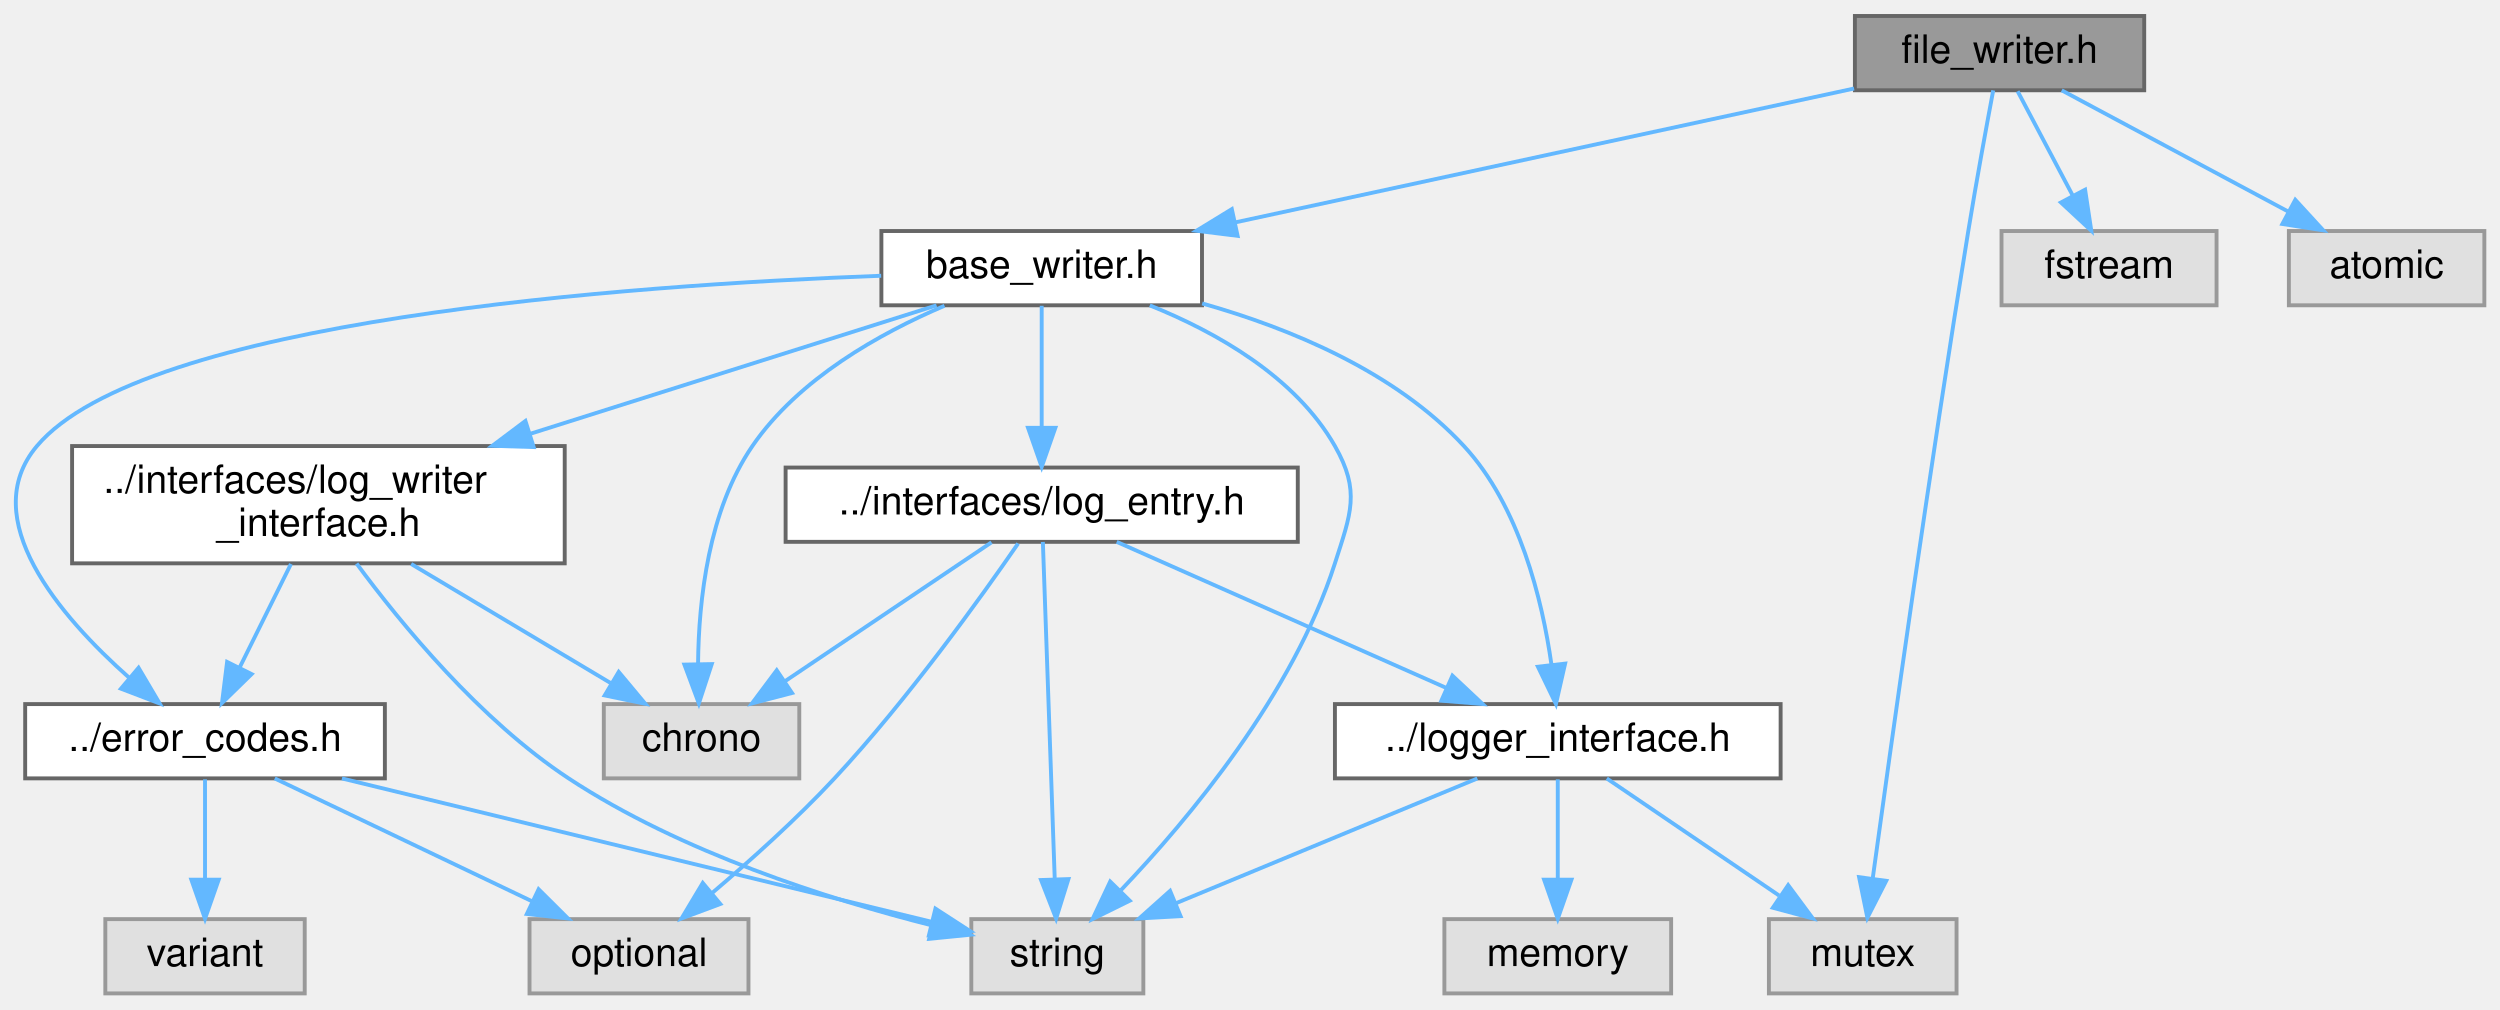
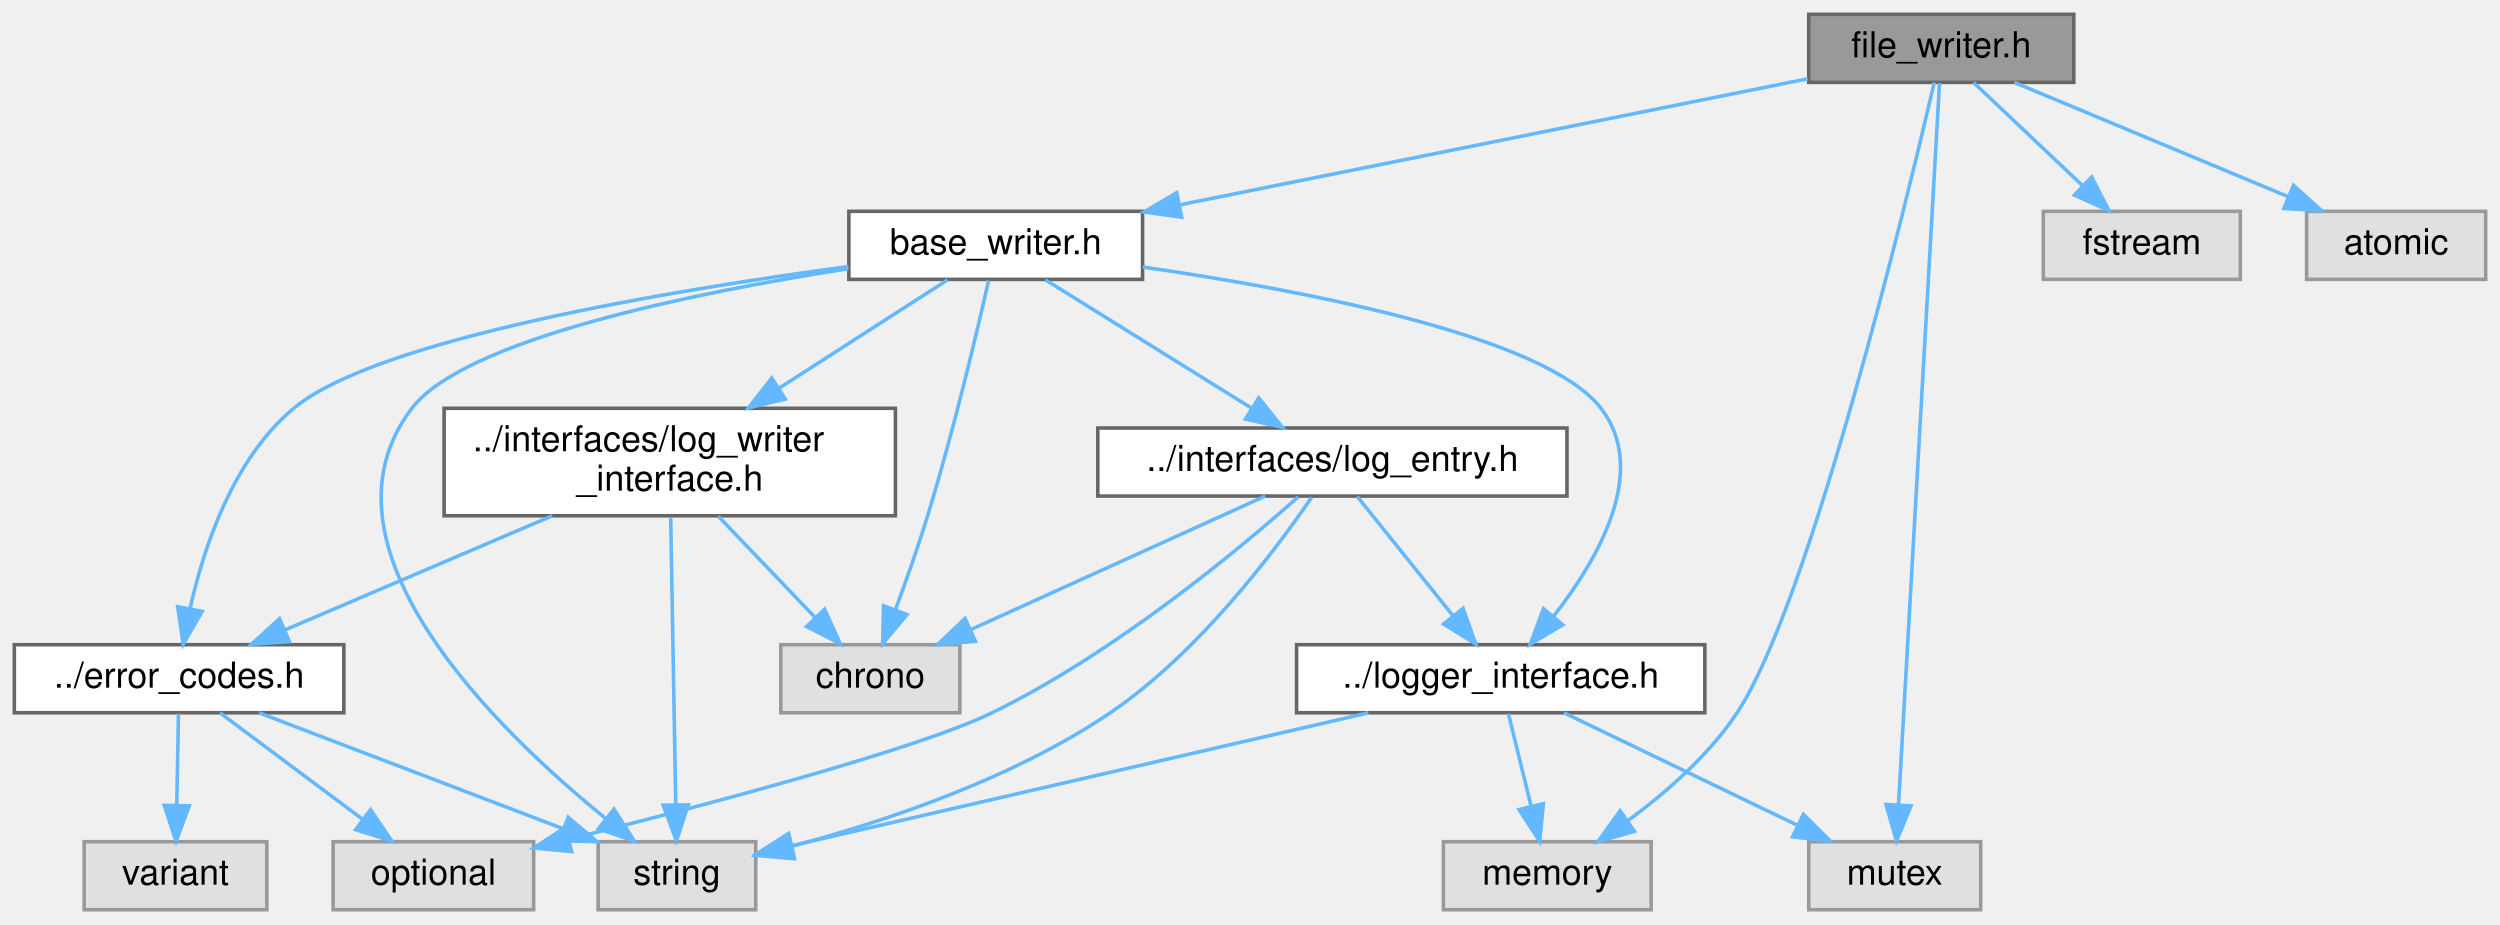
- <svg xmlns="http://www.w3.org/2000/svg" xmlns:xlink="http://www.w3.org/1999/xlink" width="639pt" height="258pt" viewBox="0.00 0.00 639.44 258.00">
+ <svg xmlns="http://www.w3.org/2000/svg" xmlns:xlink="http://www.w3.org/1999/xlink" width="698pt" height="258pt" viewBox="0.00 0.00 698.00 258.00">
  <g id="graph0" class="graph" transform="scale(1 1) rotate(0) translate(4 254)">
    <g id="Node000001" class="node">
      <g id="a_Node000001">
        <a xlink:title=" ">
-           <polygon fill="#999999" stroke="#666666" points="544.44,-250 470.44,-250 470.44,-231 544.44,-231 544.44,-250" />
-           <text text-anchor="middle" x="507.44" y="-238" font-family="Helvetica,sans-Serif" font-size="10.00">file_writer.h</text>
+           <polygon fill="#999999" stroke="#666666" points="575,-250 501,-250 501,-231 575,-231 575,-250" />
+           <text text-anchor="middle" x="538" y="-238" font-family="Helvetica,sans-Serif" font-size="10.00">file_writer.h</text>
        </a>
      </g>
    </g>
    <g id="Node000002" class="node">
      <g id="a_Node000002">
        <a xlink:href="base__writer_8h.html" target="_top" xlink:title=" ">
-           <polygon fill="white" stroke="#666666" points="303.44,-195 221.44,-195 221.44,-176 303.44,-176 303.44,-195" />
-           <text text-anchor="middle" x="262.44" y="-183" font-family="Helvetica,sans-Serif" font-size="10.00">base_writer.h</text>
+           <polygon fill="white" stroke="#666666" points="315,-195 233,-195 233,-176 315,-176 315,-195" />
+           <text text-anchor="middle" x="274" y="-183" font-family="Helvetica,sans-Serif" font-size="10.00">base_writer.h</text>
        </a>
      </g>
    </g>
    <g id="edge1_Node000001_Node000002" class="edge">
      <g id="a_edge1_Node000001_Node000002">
        <a xlink:title=" ">
-           <path fill="none" stroke="#63b8ff" d="M470.23,-231.45C427.95,-222.3 358.77,-207.34 311.96,-197.21" />
-           <polygon fill="#63b8ff" stroke="#63b8ff" points="312.55,-193.76 302.03,-195.07 311.07,-200.6 312.55,-193.76" />
+           <path fill="none" stroke="#63b8ff" d="M500.74,-232.02C454.9,-222.82 376.85,-207.15 325.35,-196.81" />
+           <polygon fill="#63b8ff" stroke="#63b8ff" points="325.92,-193.35 315.42,-194.82 324.54,-200.22 325.92,-193.35" />
+         </a>
+       </g>
+     </g>
+     <g id="Node000006" class="node">
+       <g id="a_Node000006">
+         <a xlink:title=" ">
+           <polygon fill="#e0e0e0" stroke="#999999" points="457,-19 399,-19 399,0 457,0 457,-19" />
+           <text text-anchor="middle" x="428" y="-7" font-family="Helvetica,sans-Serif" font-size="10.00">memory</text>
+         </a>
+       </g>
+     </g>
+     <g id="edge24_Node000001_Node000006" class="edge">
+       <g id="a_edge24_Node000001_Node000006">
+         <a xlink:title=" ">
+           <path fill="none" stroke="#63b8ff" d="M536.04,-230.97C528.58,-198.86 501.3,-85.59 481,-55 473.11,-43.11 461.14,-32.68 450.56,-24.91" />
+           <polygon fill="#63b8ff" stroke="#63b8ff" points="452.34,-21.88 442.13,-19.03 448.34,-27.62 452.34,-21.88" />
        </a>
      </g>
    </g>
    <g id="Node000007" class="node">
      <g id="a_Node000007">
        <a xlink:title=" ">
-           <polygon fill="#e0e0e0" stroke="#999999" points="496.44,-19 448.44,-19 448.44,0 496.44,0 496.44,-19" />
-           <text text-anchor="middle" x="472.44" y="-7" font-family="Helvetica,sans-Serif" font-size="10.00">mutex</text>
+           <polygon fill="#e0e0e0" stroke="#999999" points="549,-19 501,-19 501,0 549,0 549,-19" />
+           <text text-anchor="middle" x="525" y="-7" font-family="Helvetica,sans-Serif" font-size="10.00">mutex</text>
        </a>
      </g>
    </g>
    <g id="edge22_Node000001_Node000007" class="edge">
      <g id="a_edge22_Node000001_Node000007">
        <a xlink:title=" ">
-           <path fill="none" stroke="#63b8ff" d="M505.82,-230.98C504.14,-222.04 501.48,-207.55 499.44,-195 489.61,-134.69 479.6,-63.02 475.01,-29.52" />
-           <polygon fill="#63b8ff" stroke="#63b8ff" points="478.45,-28.79 473.63,-19.35 471.51,-29.73 478.45,-28.79" />
+           <path fill="none" stroke="#63b8ff" d="M537.51,-230.8C535.6,-197.29 528.72,-76.08 526.06,-29.2" />
+           <polygon fill="#63b8ff" stroke="#63b8ff" points="529.56,-28.99 525.49,-19.21 522.57,-29.39 529.56,-28.99" />
        </a>
      </g>
    </g>
    <g id="Node000013" class="node">
      <g id="a_Node000013">
        <a xlink:title=" ">
-           <polygon fill="#e0e0e0" stroke="#999999" points="562.94,-195 507.94,-195 507.94,-176 562.94,-176 562.94,-195" />
-           <text text-anchor="middle" x="535.44" y="-183" font-family="Helvetica,sans-Serif" font-size="10.00">fstream</text>
+           <polygon fill="#e0e0e0" stroke="#999999" points="621.5,-195 566.5,-195 566.5,-176 621.5,-176 621.5,-195" />
+           <text text-anchor="middle" x="594" y="-183" font-family="Helvetica,sans-Serif" font-size="10.00">fstream</text>
        </a>
      </g>
    </g>
    <g id="edge21_Node000001_Node000013" class="edge">
      <g id="a_edge21_Node000001_Node000013">
        <a xlink:title=" ">
-           <path fill="none" stroke="#63b8ff" d="M512.06,-230.75C515.89,-223.49 521.46,-212.95 526.2,-203.98" />
-           <polygon fill="#63b8ff" stroke="#63b8ff" points="529.32,-205.57 530.9,-195.09 523.13,-202.3 529.32,-205.57" />
+           <path fill="none" stroke="#63b8ff" d="M547,-230.98C555.19,-223.23 567.51,-211.58 577.47,-202.14" />
+           <polygon fill="#63b8ff" stroke="#63b8ff" points="579.98,-204.59 584.84,-195.17 575.17,-199.5 579.98,-204.59" />
        </a>
      </g>
    </g>
    <g id="Node000014" class="node">
      <g id="a_Node000014">
        <a xlink:title=" ">
-           <polygon fill="#e0e0e0" stroke="#999999" points="631.44,-195 581.44,-195 581.44,-176 631.44,-176 631.44,-195" />
-           <text text-anchor="middle" x="606.44" y="-183" font-family="Helvetica,sans-Serif" font-size="10.00">atomic</text>
+           <polygon fill="#e0e0e0" stroke="#999999" points="690,-195 640,-195 640,-176 690,-176 690,-195" />
+           <text text-anchor="middle" x="665" y="-183" font-family="Helvetica,sans-Serif" font-size="10.00">atomic</text>
        </a>
      </g>
    </g>
    <g id="edge23_Node000001_Node000014" class="edge">
      <g id="a_edge23_Node000001_Node000014">
        <a xlink:title=" ">
-           <path fill="none" stroke="#63b8ff" d="M523.34,-230.98C538.98,-222.61 563.09,-209.7 581.32,-199.95" />
-           <polygon fill="#63b8ff" stroke="#63b8ff" points="583.08,-202.98 590.24,-195.17 579.77,-196.8 583.08,-202.98" />
+           <path fill="none" stroke="#63b8ff" d="M558.4,-230.98C579.02,-222.38 611.11,-208.99 634.69,-199.15" />
+           <polygon fill="#63b8ff" stroke="#63b8ff" points="636.34,-202.25 644.22,-195.17 633.65,-195.79 636.34,-202.25" />
        </a>
      </g>
    </g>
    <g id="Node000003" class="node">
      <g id="a_Node000003">
        <a xlink:title=" ">
-           <polygon fill="#e0e0e0" stroke="#999999" points="288.44,-19 244.44,-19 244.44,0 288.44,0 288.44,-19" />
-           <text text-anchor="middle" x="266.44" y="-7" font-family="Helvetica,sans-Serif" font-size="10.00">string</text>
+           <polygon fill="#e0e0e0" stroke="#999999" points="207,-19 163,-19 163,0 207,0 207,-19" />
+           <text text-anchor="middle" x="185" y="-7" font-family="Helvetica,sans-Serif" font-size="10.00">string</text>
        </a>
      </g>
    </g>
    <g id="edge2_Node000002_Node000003" class="edge">
      <g id="a_edge2_Node000002_Node000003">
        <a xlink:title=" ">
-           <path fill="none" stroke="#63b8ff" d="M290.09,-175.98C307.02,-169.17 327.32,-157.76 337.44,-140 344.04,-128.41 341.5,-122.7 337.44,-110 326.72,-76.52 300.15,-44.71 282.73,-26.43" />
-           <polygon fill="#63b8ff" stroke="#63b8ff" points="284.96,-23.71 275.45,-19.02 279.96,-28.61 284.96,-23.71" />
+           <path fill="none" stroke="#63b8ff" d="M232.81,-178.98C189.54,-172.24 125.73,-159.29 111,-140 81.7,-101.62 134.34,-50.45 165.1,-25.48" />
+           <polygon fill="#63b8ff" stroke="#63b8ff" points="167.43,-28.1 173.11,-19.16 163.09,-22.61 167.43,-28.1" />
        </a>
      </g>
    </g>
    <g id="Node000004" class="node">
      <g id="a_Node000004">
        <a xlink:title=" ">
-           <polygon fill="#e0e0e0" stroke="#999999" points="200.44,-74 150.44,-74 150.44,-55 200.44,-55 200.44,-74" />
-           <text text-anchor="middle" x="175.44" y="-62" font-family="Helvetica,sans-Serif" font-size="10.00">chrono</text>
+           <polygon fill="#e0e0e0" stroke="#999999" points="264,-74 214,-74 214,-55 264,-55 264,-74" />
+           <text text-anchor="middle" x="239" y="-62" font-family="Helvetica,sans-Serif" font-size="10.00">chrono</text>
        </a>
      </g>
    </g>
    <g id="edge3_Node000002_Node000004" class="edge">
      <g id="a_edge3_Node000002_Node000004">
        <a xlink:title=" ">
-           <path fill="none" stroke="#63b8ff" d="M237.58,-175.88C221.03,-168.83 200.22,-157.19 188.44,-140 177.21,-123.62 174.71,-100.58 174.55,-84.48" />
-           <polygon fill="#63b8ff" stroke="#63b8ff" points="178.05,-84.23 174.75,-74.17 171.05,-84.1 178.05,-84.23" />
+           <path fill="none" stroke="#63b8ff" d="M272.04,-175.71C268.86,-161.7 262.2,-133.48 255,-110 252.32,-101.27 248.95,-91.72 245.99,-83.72" />
+           <polygon fill="#63b8ff" stroke="#63b8ff" points="249.24,-82.41 242.44,-74.28 242.69,-84.87 249.24,-82.41" />
        </a>
      </g>
    </g>
    <g id="Node000005" class="node">
      <g id="a_Node000005">
        <a xlink:href="logger__interface_8h.html" target="_top" xlink:title=" ">
-           <polygon fill="white" stroke="#666666" points="451.44,-74 337.44,-74 337.44,-55 451.44,-55 451.44,-74" />
-           <text text-anchor="middle" x="394.44" y="-62" font-family="Helvetica,sans-Serif" font-size="10.00">../logger_interface.h</text>
+           <polygon fill="white" stroke="#666666" points="472,-74 358,-74 358,-55 472,-55 472,-74" />
+           <text text-anchor="middle" x="415" y="-62" font-family="Helvetica,sans-Serif" font-size="10.00">../logger_interface.h</text>
        </a>
      </g>
    </g>
    <g id="edge4_Node000002_Node000005" class="edge">
      <g id="a_edge4_Node000002_Node000005">
        <a xlink:title=" ">
-           <path fill="none" stroke="#63b8ff" d="M303.49,-176.48C326.03,-170.1 352.89,-158.99 370.44,-140 384.67,-124.59 390.47,-100.67 392.82,-84.11" />
-           <polygon fill="#63b8ff" stroke="#63b8ff" points="396.32,-84.35 393.97,-74.02 389.36,-83.56 396.32,-84.35" />
+           <path fill="none" stroke="#63b8ff" d="M315.07,-179.44C359.93,-172.97 427.49,-160.13 443,-140 456.38,-122.64 442.43,-98.19 429.88,-82.1" />
+           <polygon fill="#63b8ff" stroke="#63b8ff" points="432.32,-79.57 423.23,-74.12 426.94,-84.05 432.32,-79.57" />
        </a>
      </g>
    </g>
    <g id="Node000008" class="node">
      <g id="a_Node000008">
        <a xlink:href="error__codes_8h.html" target="_top" xlink:title=" ">
-           <polygon fill="white" stroke="#666666" points="94.44,-74 2.44,-74 2.44,-55 94.44,-55 94.44,-74" />
-           <text text-anchor="middle" x="48.44" y="-62" font-family="Helvetica,sans-Serif" font-size="10.00">../error_codes.h</text>
+           <polygon fill="white" stroke="#666666" points="92,-74 0,-74 0,-55 92,-55 92,-74" />
+           <text text-anchor="middle" x="46" y="-62" font-family="Helvetica,sans-Serif" font-size="10.00">../error_codes.h</text>
        </a>
      </g>
    </g>
    <g id="edge8_Node000002_Node000008" class="edge">
      <g id="a_edge8_Node000002_Node000008">
        <a xlink:title=" ">
-           <path fill="none" stroke="#63b8ff" d="M221.38,-183.56C155.94,-181.11 32.56,-172.22 5.44,-140 -10.16,-121.47 11.26,-96.52 29.06,-80.72" />
-           <polygon fill="#63b8ff" stroke="#63b8ff" points="31.44,-83.29 36.83,-74.16 26.93,-77.94 31.44,-83.29" />
+           <path fill="none" stroke="#63b8ff" d="M232.87,-179.59C182.55,-172.84 101.2,-159.31 78,-140 61.05,-125.89 52.86,-101.15 49.06,-84.07" />
+           <polygon fill="#63b8ff" stroke="#63b8ff" points="52.47,-83.3 47.14,-74.14 45.6,-84.62 52.47,-83.3" />
        </a>
      </g>
    </g>
    <g id="Node000011" class="node">
      <g id="a_Node000011">
        <a xlink:href="log__writer__interface_8h.html" target="_top" xlink:title=" ">
-           <polygon fill="white" stroke="#666666" points="140.44,-140 14.44,-140 14.44,-110 140.44,-110 140.44,-140" />
-           <text text-anchor="start" x="22.44" y="-128" font-family="Helvetica,sans-Serif" font-size="10.00">../interfaces/log_writer</text>
-           <text text-anchor="middle" x="77.44" y="-117" font-family="Helvetica,sans-Serif" font-size="10.00">_interface.h</text>
+           <polygon fill="white" stroke="#666666" points="246,-140 120,-140 120,-110 246,-110 246,-140" />
+           <text text-anchor="start" x="128" y="-128" font-family="Helvetica,sans-Serif" font-size="10.00">../interfaces/log_writer</text>
+           <text text-anchor="middle" x="183" y="-117" font-family="Helvetica,sans-Serif" font-size="10.00">_interface.h</text>
        </a>
      </g>
    </g>
    <g id="edge12_Node000002_Node000011" class="edge">
      <g id="a_edge12_Node000002_Node000011">
        <a xlink:title=" ">
-           <path fill="none" stroke="#63b8ff" d="M235.54,-175.99C208.45,-167.43 165.89,-153.97 131.76,-143.18" />
-           <polygon fill="#63b8ff" stroke="#63b8ff" points="132.5,-139.74 121.91,-140.06 130.39,-146.42 132.5,-139.74" />
+           <path fill="none" stroke="#63b8ff" d="M260.57,-175.87C248.23,-167.93 229.47,-155.87 213.49,-145.6" />
+           <polygon fill="#63b8ff" stroke="#63b8ff" points="215.26,-142.58 204.96,-140.11 211.48,-148.47 215.26,-142.58" />
        </a>
      </g>
    </g>
    <g id="Node000012" class="node">
      <g id="a_Node000012">
        <a xlink:href="log__entry_8h.html" target="_top" xlink:title=" ">
-           <polygon fill="white" stroke="#666666" points="327.94,-134.5 196.94,-134.5 196.94,-115.5 327.94,-115.5 327.94,-134.5" />
-           <text text-anchor="middle" x="262.44" y="-122.5" font-family="Helvetica,sans-Serif" font-size="10.00">../interfaces/log_entry.h</text>
+           <polygon fill="white" stroke="#666666" points="433.5,-134.5 302.5,-134.5 302.5,-115.5 433.5,-115.5 433.5,-134.5" />
+           <text text-anchor="middle" x="368" y="-122.5" font-family="Helvetica,sans-Serif" font-size="10.00">../interfaces/log_entry.h</text>
        </a>
      </g>
    </g>
    <g id="edge16_Node000002_Node000012" class="edge">
      <g id="a_edge16_Node000002_Node000012">
        <a xlink:title=" ">
-           <path fill="none" stroke="#63b8ff" d="M262.44,-175.87C262.44,-167.75 262.44,-155.31 262.44,-144.89" />
-           <polygon fill="#63b8ff" stroke="#63b8ff" points="265.94,-144.67 262.44,-134.67 258.94,-144.67 265.94,-144.67" />
+           <path fill="none" stroke="#63b8ff" d="M287.87,-175.87C303,-166.45 327.46,-151.23 345.38,-140.08" />
+           <polygon fill="#63b8ff" stroke="#63b8ff" points="347.43,-142.92 354.07,-134.67 343.73,-136.98 347.43,-142.92" />
        </a>
      </g>
    </g>
    <g id="edge7_Node000005_Node000003" class="edge">
      <g id="a_edge7_Node000005_Node000003">
        <a xlink:title=" ">
-           <path fill="none" stroke="#63b8ff" d="M373.87,-54.98C353,-46.34 320.47,-32.87 296.66,-23.02" />
-           <polygon fill="#63b8ff" stroke="#63b8ff" points="297.96,-19.76 287.38,-19.17 295.28,-26.23 297.96,-19.76" />
-         </a>
-       </g>
-     </g>
-     <g id="Node000006" class="node">
-       <g id="a_Node000006">
-         <a xlink:title=" ">
-           <polygon fill="#e0e0e0" stroke="#999999" points="423.44,-19 365.44,-19 365.44,0 423.44,0 423.44,-19" />
-           <text text-anchor="middle" x="394.44" y="-7" font-family="Helvetica,sans-Serif" font-size="10.00">memory</text>
+           <path fill="none" stroke="#63b8ff" d="M378.05,-54.98C333.47,-44.71 259.27,-27.61 217.02,-17.88" />
+           <polygon fill="#63b8ff" stroke="#63b8ff" points="217.79,-14.46 207.26,-15.63 216.21,-21.28 217.79,-14.46" />
        </a>
      </g>
    </g>
    <g id="edge5_Node000005_Node000006" class="edge">
      <g id="a_edge5_Node000005_Node000006">
        <a xlink:title=" ">
-           <path fill="none" stroke="#63b8ff" d="M394.44,-54.75C394.44,-47.8 394.44,-37.85 394.44,-29.13" />
-           <polygon fill="#63b8ff" stroke="#63b8ff" points="397.94,-29.09 394.44,-19.09 390.94,-29.09 397.94,-29.09" />
+           <path fill="none" stroke="#63b8ff" d="M417.15,-54.75C418.87,-47.72 421.35,-37.62 423.5,-28.84" />
+           <polygon fill="#63b8ff" stroke="#63b8ff" points="426.91,-29.63 425.89,-19.09 420.11,-27.97 426.91,-29.63" />
        </a>
      </g>
    </g>
    <g id="edge6_Node000005_Node000007" class="edge">
      <g id="a_edge6_Node000005_Node000007">
        <a xlink:title=" ">
-           <path fill="none" stroke="#63b8ff" d="M406.97,-54.98C418.84,-46.92 436.9,-34.65 451.05,-25.03" />
-           <polygon fill="#63b8ff" stroke="#63b8ff" points="453.37,-27.69 459.68,-19.17 449.44,-21.9 453.37,-27.69" />
+           <path fill="none" stroke="#63b8ff" d="M432.67,-54.98C450.29,-46.5 477.58,-33.35 497.93,-23.54" />
+           <polygon fill="#63b8ff" stroke="#63b8ff" points="499.52,-26.66 507.01,-19.17 496.48,-20.36 499.52,-26.66" />
        </a>
      </g>
    </g>
    <g id="edge9_Node000008_Node000003" class="edge">
      <g id="a_edge9_Node000008_Node000003">
        <a xlink:title=" ">
-           <path fill="none" stroke="#63b8ff" d="M83.46,-54.98C125.09,-44.86 193.98,-28.11 234.3,-18.31" />
-           <polygon fill="#63b8ff" stroke="#63b8ff" points="235.26,-21.68 244.15,-15.92 233.6,-14.88 235.26,-21.68" />
+           <path fill="none" stroke="#63b8ff" d="M68.33,-54.98C91.33,-46.21 127.38,-32.47 153.32,-22.58" />
+           <polygon fill="#63b8ff" stroke="#63b8ff" points="154.63,-25.83 162.72,-18.99 152.13,-19.29 154.63,-25.83" />
        </a>
      </g>
    </g>
    <g id="Node000009" class="node">
      <g id="a_Node000009">
        <a xlink:title=" ">
-           <polygon fill="#e0e0e0" stroke="#999999" points="187.44,-19 131.44,-19 131.44,0 187.44,0 187.44,-19" />
-           <text text-anchor="middle" x="159.44" y="-7" font-family="Helvetica,sans-Serif" font-size="10.00">optional</text>
+           <polygon fill="#e0e0e0" stroke="#999999" points="145,-19 89,-19 89,0 145,0 145,-19" />
+           <text text-anchor="middle" x="117" y="-7" font-family="Helvetica,sans-Serif" font-size="10.00">optional</text>
        </a>
      </g>
    </g>
    <g id="edge10_Node000008_Node000009" class="edge">
      <g id="a_edge10_Node000008_Node000009">
        <a xlink:title=" ">
-           <path fill="none" stroke="#63b8ff" d="M66.27,-54.98C84.05,-46.5 111.58,-33.35 132.12,-23.54" />
-           <polygon fill="#63b8ff" stroke="#63b8ff" points="133.76,-26.64 141.28,-19.17 130.75,-20.32 133.76,-26.64" />
+           <path fill="none" stroke="#63b8ff" d="M57.41,-54.98C68.11,-47 84.34,-34.88 97.16,-25.31" />
+           <polygon fill="#63b8ff" stroke="#63b8ff" points="99.47,-27.96 105.39,-19.17 95.28,-22.35 99.47,-27.96" />
        </a>
      </g>
    </g>
    <g id="Node000010" class="node">
      <g id="a_Node000010">
        <a xlink:title=" ">
-           <polygon fill="#e0e0e0" stroke="#999999" points="73.94,-19 22.94,-19 22.94,0 73.94,0 73.94,-19" />
-           <text text-anchor="middle" x="48.44" y="-7" font-family="Helvetica,sans-Serif" font-size="10.00">variant</text>
+           <polygon fill="#e0e0e0" stroke="#999999" points="70.5,-19 19.5,-19 19.5,0 70.5,0 70.5,-19" />
+           <text text-anchor="middle" x="45" y="-7" font-family="Helvetica,sans-Serif" font-size="10.00">variant</text>
        </a>
      </g>
    </g>
    <g id="edge11_Node000008_Node000010" class="edge">
      <g id="a_edge11_Node000008_Node000010">
        <a xlink:title=" ">
-           <path fill="none" stroke="#63b8ff" d="M48.44,-54.75C48.44,-47.8 48.44,-37.85 48.44,-29.13" />
-           <polygon fill="#63b8ff" stroke="#63b8ff" points="51.94,-29.09 48.44,-19.09 44.94,-29.09 51.94,-29.09" />
+           <path fill="none" stroke="#63b8ff" d="M45.83,-54.75C45.7,-47.8 45.52,-37.85 45.35,-29.13" />
+           <polygon fill="#63b8ff" stroke="#63b8ff" points="48.85,-29.02 45.16,-19.09 41.85,-29.15 48.85,-29.02" />
        </a>
      </g>
    </g>
    <g id="edge13_Node000011_Node000003" class="edge">
      <g id="a_edge13_Node000011_Node000003">
        <a xlink:title=" ">
-           <path fill="none" stroke="#63b8ff" d="M87.21,-109.94C98.6,-94.5 118.79,-69.92 141.44,-55 170.14,-36.09 207.84,-24.11 234.31,-17.4" />
-           <polygon fill="#63b8ff" stroke="#63b8ff" points="235.31,-20.76 244.2,-15.01 233.66,-13.96 235.31,-20.76" />
+           <path fill="none" stroke="#63b8ff" d="M183.25,-109.63C183.61,-89.21 184.27,-51.81 184.67,-29.24" />
+           <polygon fill="#63b8ff" stroke="#63b8ff" points="188.17,-29.29 184.85,-19.23 181.17,-29.17 188.17,-29.29" />
        </a>
      </g>
    </g>
    <g id="edge14_Node000011_Node000004" class="edge">
      <g id="a_edge14_Node000011_Node000004">
        <a xlink:title=" ">
-           <path fill="none" stroke="#63b8ff" d="M101.16,-109.84C116.64,-100.6 136.76,-88.59 152.15,-79.4" />
-           <polygon fill="#63b8ff" stroke="#63b8ff" points="154.25,-82.23 161.04,-74.09 150.66,-76.21 154.25,-82.23" />
+           <path fill="none" stroke="#63b8ff" d="M196.56,-109.84C204.68,-101.35 215.05,-90.52 223.5,-81.69" />
+           <polygon fill="#63b8ff" stroke="#63b8ff" points="226.22,-83.91 230.61,-74.27 221.17,-79.07 226.22,-83.91" />
        </a>
      </g>
    </g>
    <g id="edge15_Node000011_Node000008" class="edge">
      <g id="a_edge15_Node000011_Node000008">
        <a xlink:title=" ">
-           <path fill="none" stroke="#63b8ff" d="M70.42,-109.84C66.47,-101.87 61.49,-91.84 57.28,-83.33" />
-           <polygon fill="#63b8ff" stroke="#63b8ff" points="60.36,-81.67 52.78,-74.27 54.09,-84.78 60.36,-81.67" />
+           <path fill="none" stroke="#63b8ff" d="M150.19,-109.99C127.53,-100.31 97.65,-87.56 75.7,-78.18" />
+           <polygon fill="#63b8ff" stroke="#63b8ff" points="76.8,-74.85 66.23,-74.14 74.05,-81.29 76.8,-74.85" />
        </a>
      </g>
    </g>
    <g id="edge17_Node000012_Node000003" class="edge">
      <g id="a_edge17_Node000012_Node000003">
        <a xlink:title=" ">
-           <path fill="none" stroke="#63b8ff" d="M262.74,-115.47C263.38,-97.23 264.9,-54.07 265.78,-29.14" />
-           <polygon fill="#63b8ff" stroke="#63b8ff" points="269.28,-29.25 266.13,-19.13 262.28,-29 269.28,-29.25" />
+           <path fill="none" stroke="#63b8ff" d="M362.19,-115.11C352.29,-100.61 330.8,-71.8 306,-55 278.64,-36.46 242.59,-24.5 216.97,-17.7" />
+           <polygon fill="#63b8ff" stroke="#63b8ff" points="217.58,-14.25 207.03,-15.18 215.86,-21.03 217.58,-14.25" />
        </a>
      </g>
    </g>
    <g id="edge18_Node000012_Node000004" class="edge">
      <g id="a_edge18_Node000012_Node000004">
        <a xlink:title=" ">
-           <path fill="none" stroke="#63b8ff" d="M249.6,-115.37C235.72,-106.04 213.37,-91.01 196.83,-79.88" />
-           <polygon fill="#63b8ff" stroke="#63b8ff" points="198.58,-76.84 188.33,-74.17 194.67,-82.65 198.58,-76.84" />
+           <path fill="none" stroke="#63b8ff" d="M349.24,-115.49C327.65,-105.7 291.97,-89.52 267.07,-78.23" />
+           <polygon fill="#63b8ff" stroke="#63b8ff" points="268.33,-74.96 257.78,-74.02 265.44,-81.33 268.33,-74.96" />
        </a>
      </g>
    </g>
    <g id="edge20_Node000012_Node000005" class="edge">
      <g id="a_edge20_Node000012_Node000005">
        <a xlink:title=" ">
-           <path fill="none" stroke="#63b8ff" d="M281.63,-115.49C303.82,-105.66 340.56,-89.38 366.05,-78.08" />
-           <polygon fill="#63b8ff" stroke="#63b8ff" points="367.5,-81.27 375.22,-74.02 364.66,-74.87 367.5,-81.27" />
+           <path fill="none" stroke="#63b8ff" d="M374.94,-115.37C381.95,-106.64 392.96,-92.93 401.67,-82.09" />
+           <polygon fill="#63b8ff" stroke="#63b8ff" points="404.5,-84.16 408.04,-74.17 399.04,-79.77 404.5,-84.16" />
        </a>
      </g>
    </g>
    <g id="edge19_Node000012_Node000009" class="edge">
      <g id="a_edge19_Node000012_Node000009">
        <a xlink:title=" ">
-           <path fill="none" stroke="#63b8ff" d="M256.41,-115.08C247.05,-101.51 228.16,-75.13 209.44,-55 199.77,-44.6 187.93,-33.99 178.21,-25.74" />
-           <polygon fill="#63b8ff" stroke="#63b8ff" points="180.24,-22.87 170.31,-19.16 175.75,-28.25 180.24,-22.87" />
+           <path fill="none" stroke="#63b8ff" d="M358.49,-115.3C342.17,-100.81 307.27,-71.68 273,-55 252.21,-44.88 193.91,-29.43 154.77,-19.66" />
+           <polygon fill="#63b8ff" stroke="#63b8ff" points="155.57,-16.25 145.02,-17.24 153.88,-23.04 155.57,-16.25" />
        </a>
      </g>
    </g>
  </g>
</svg>
